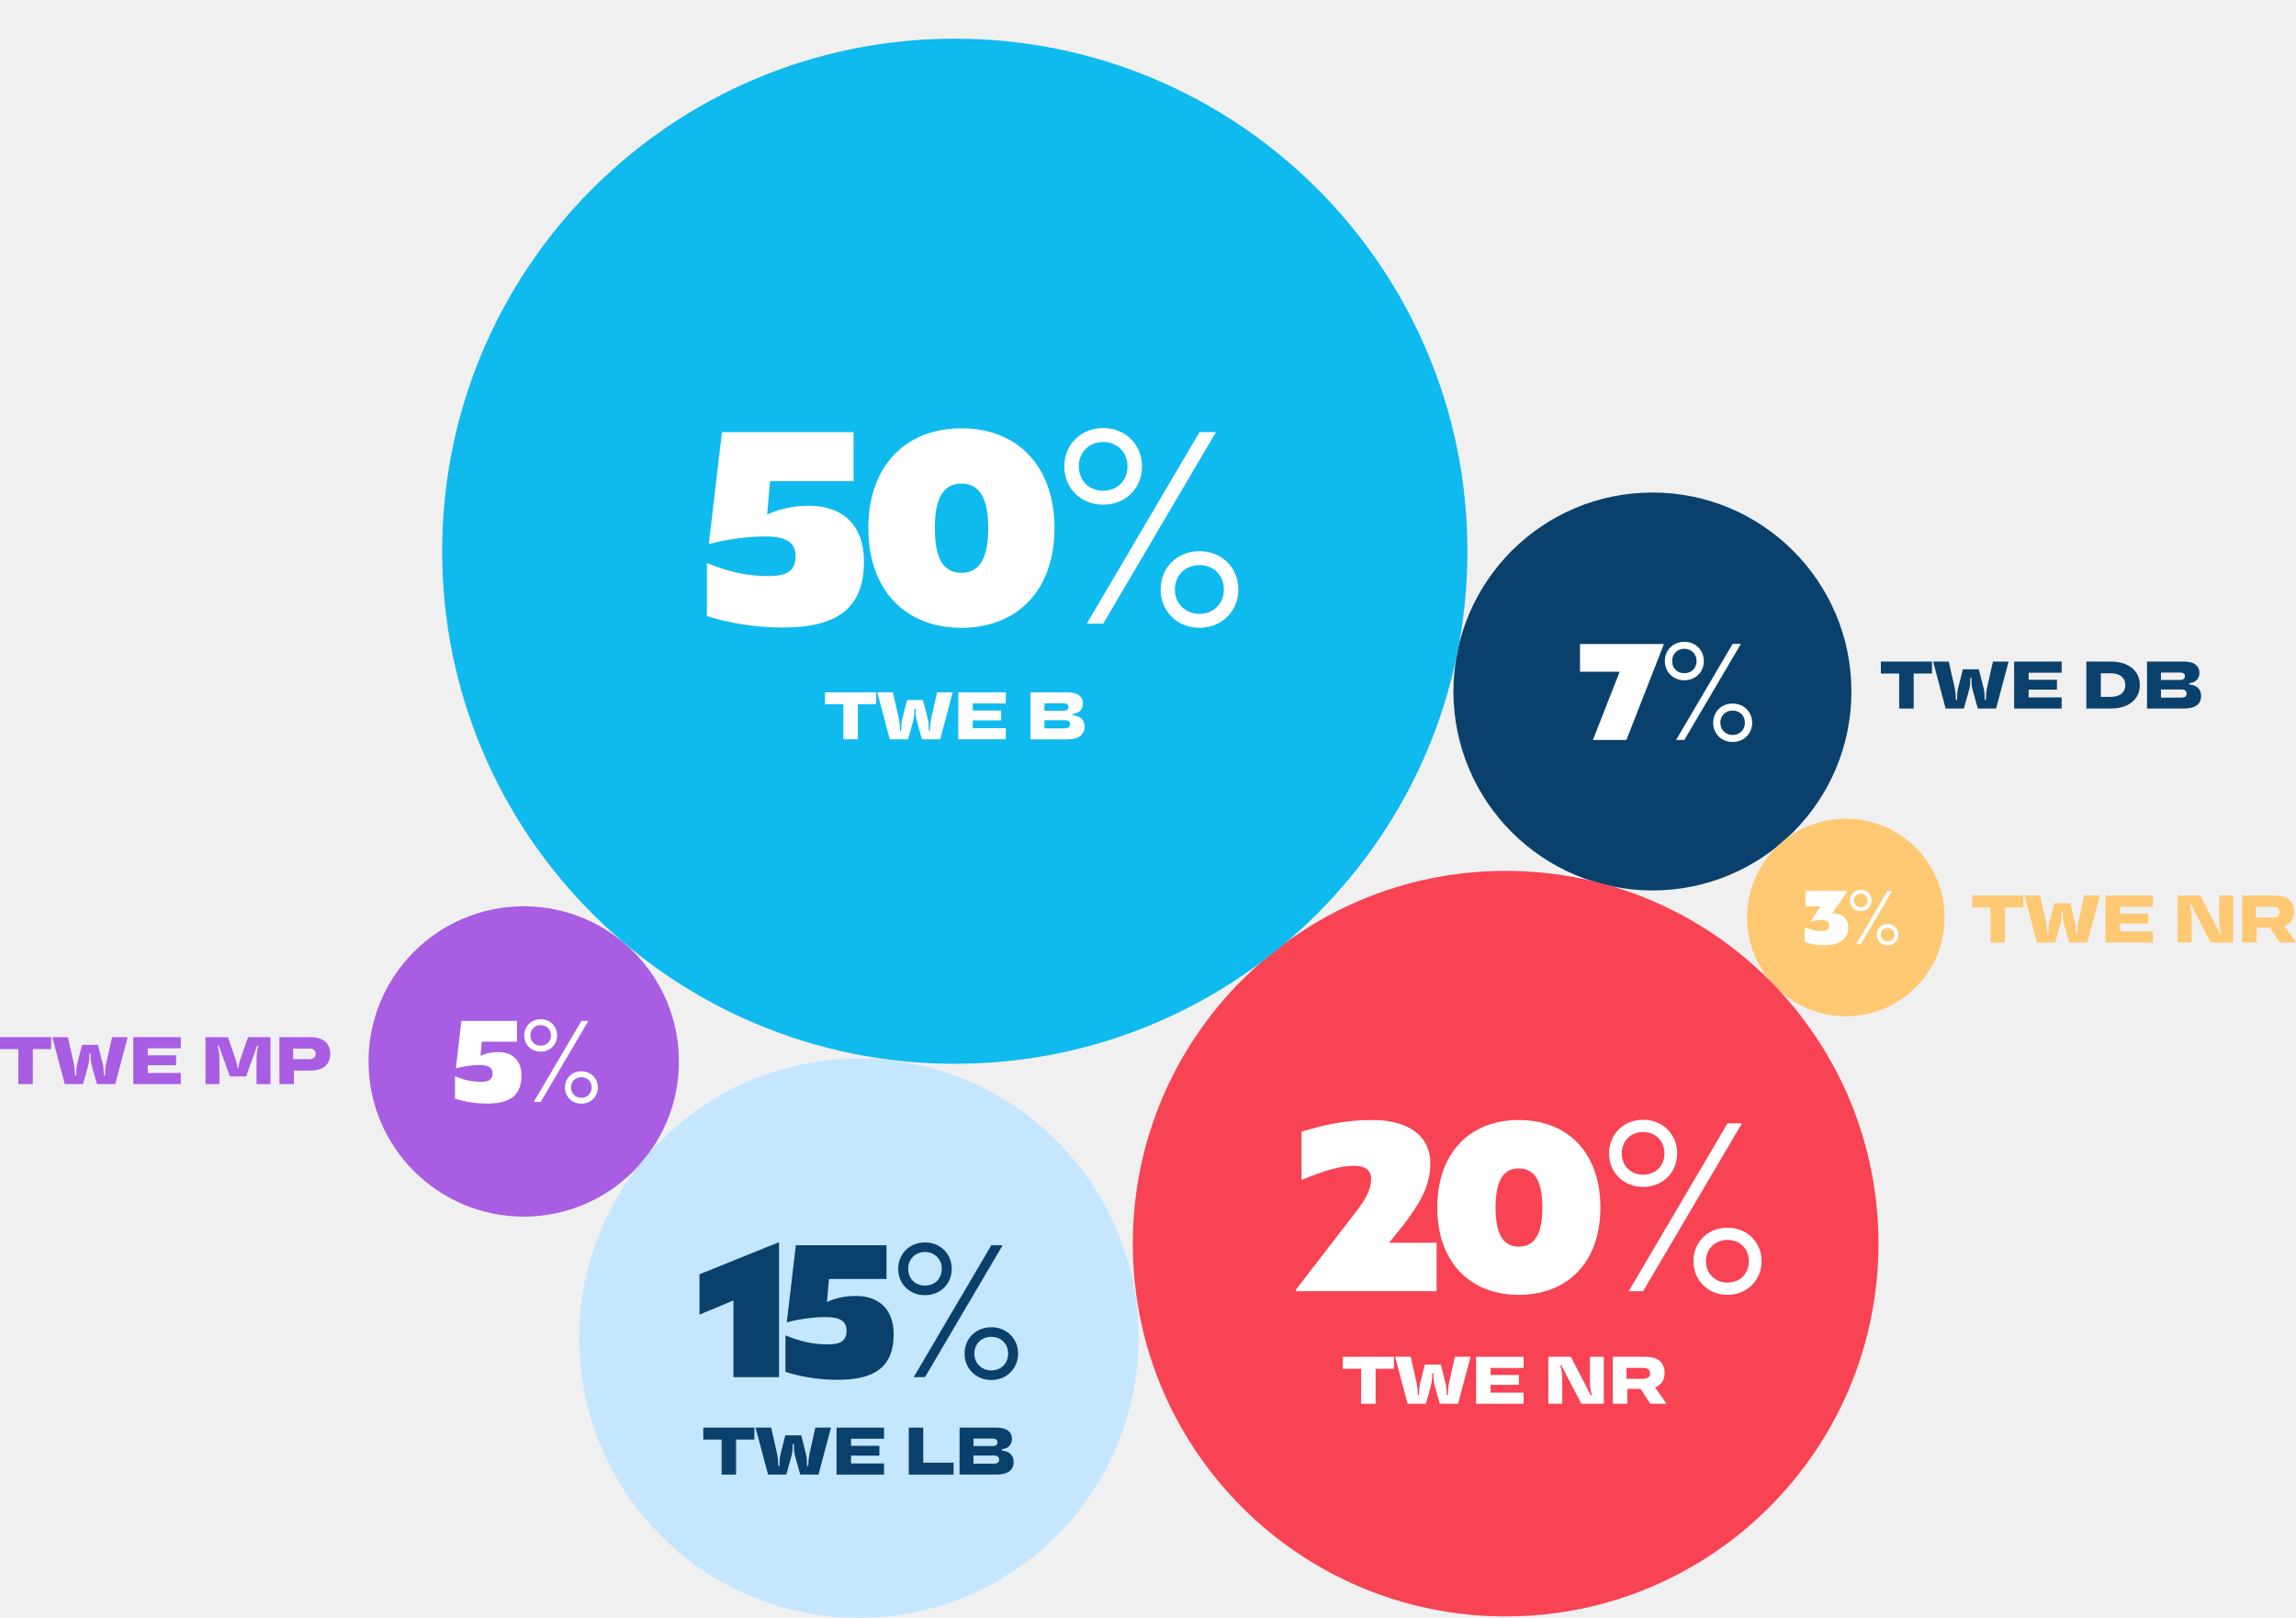
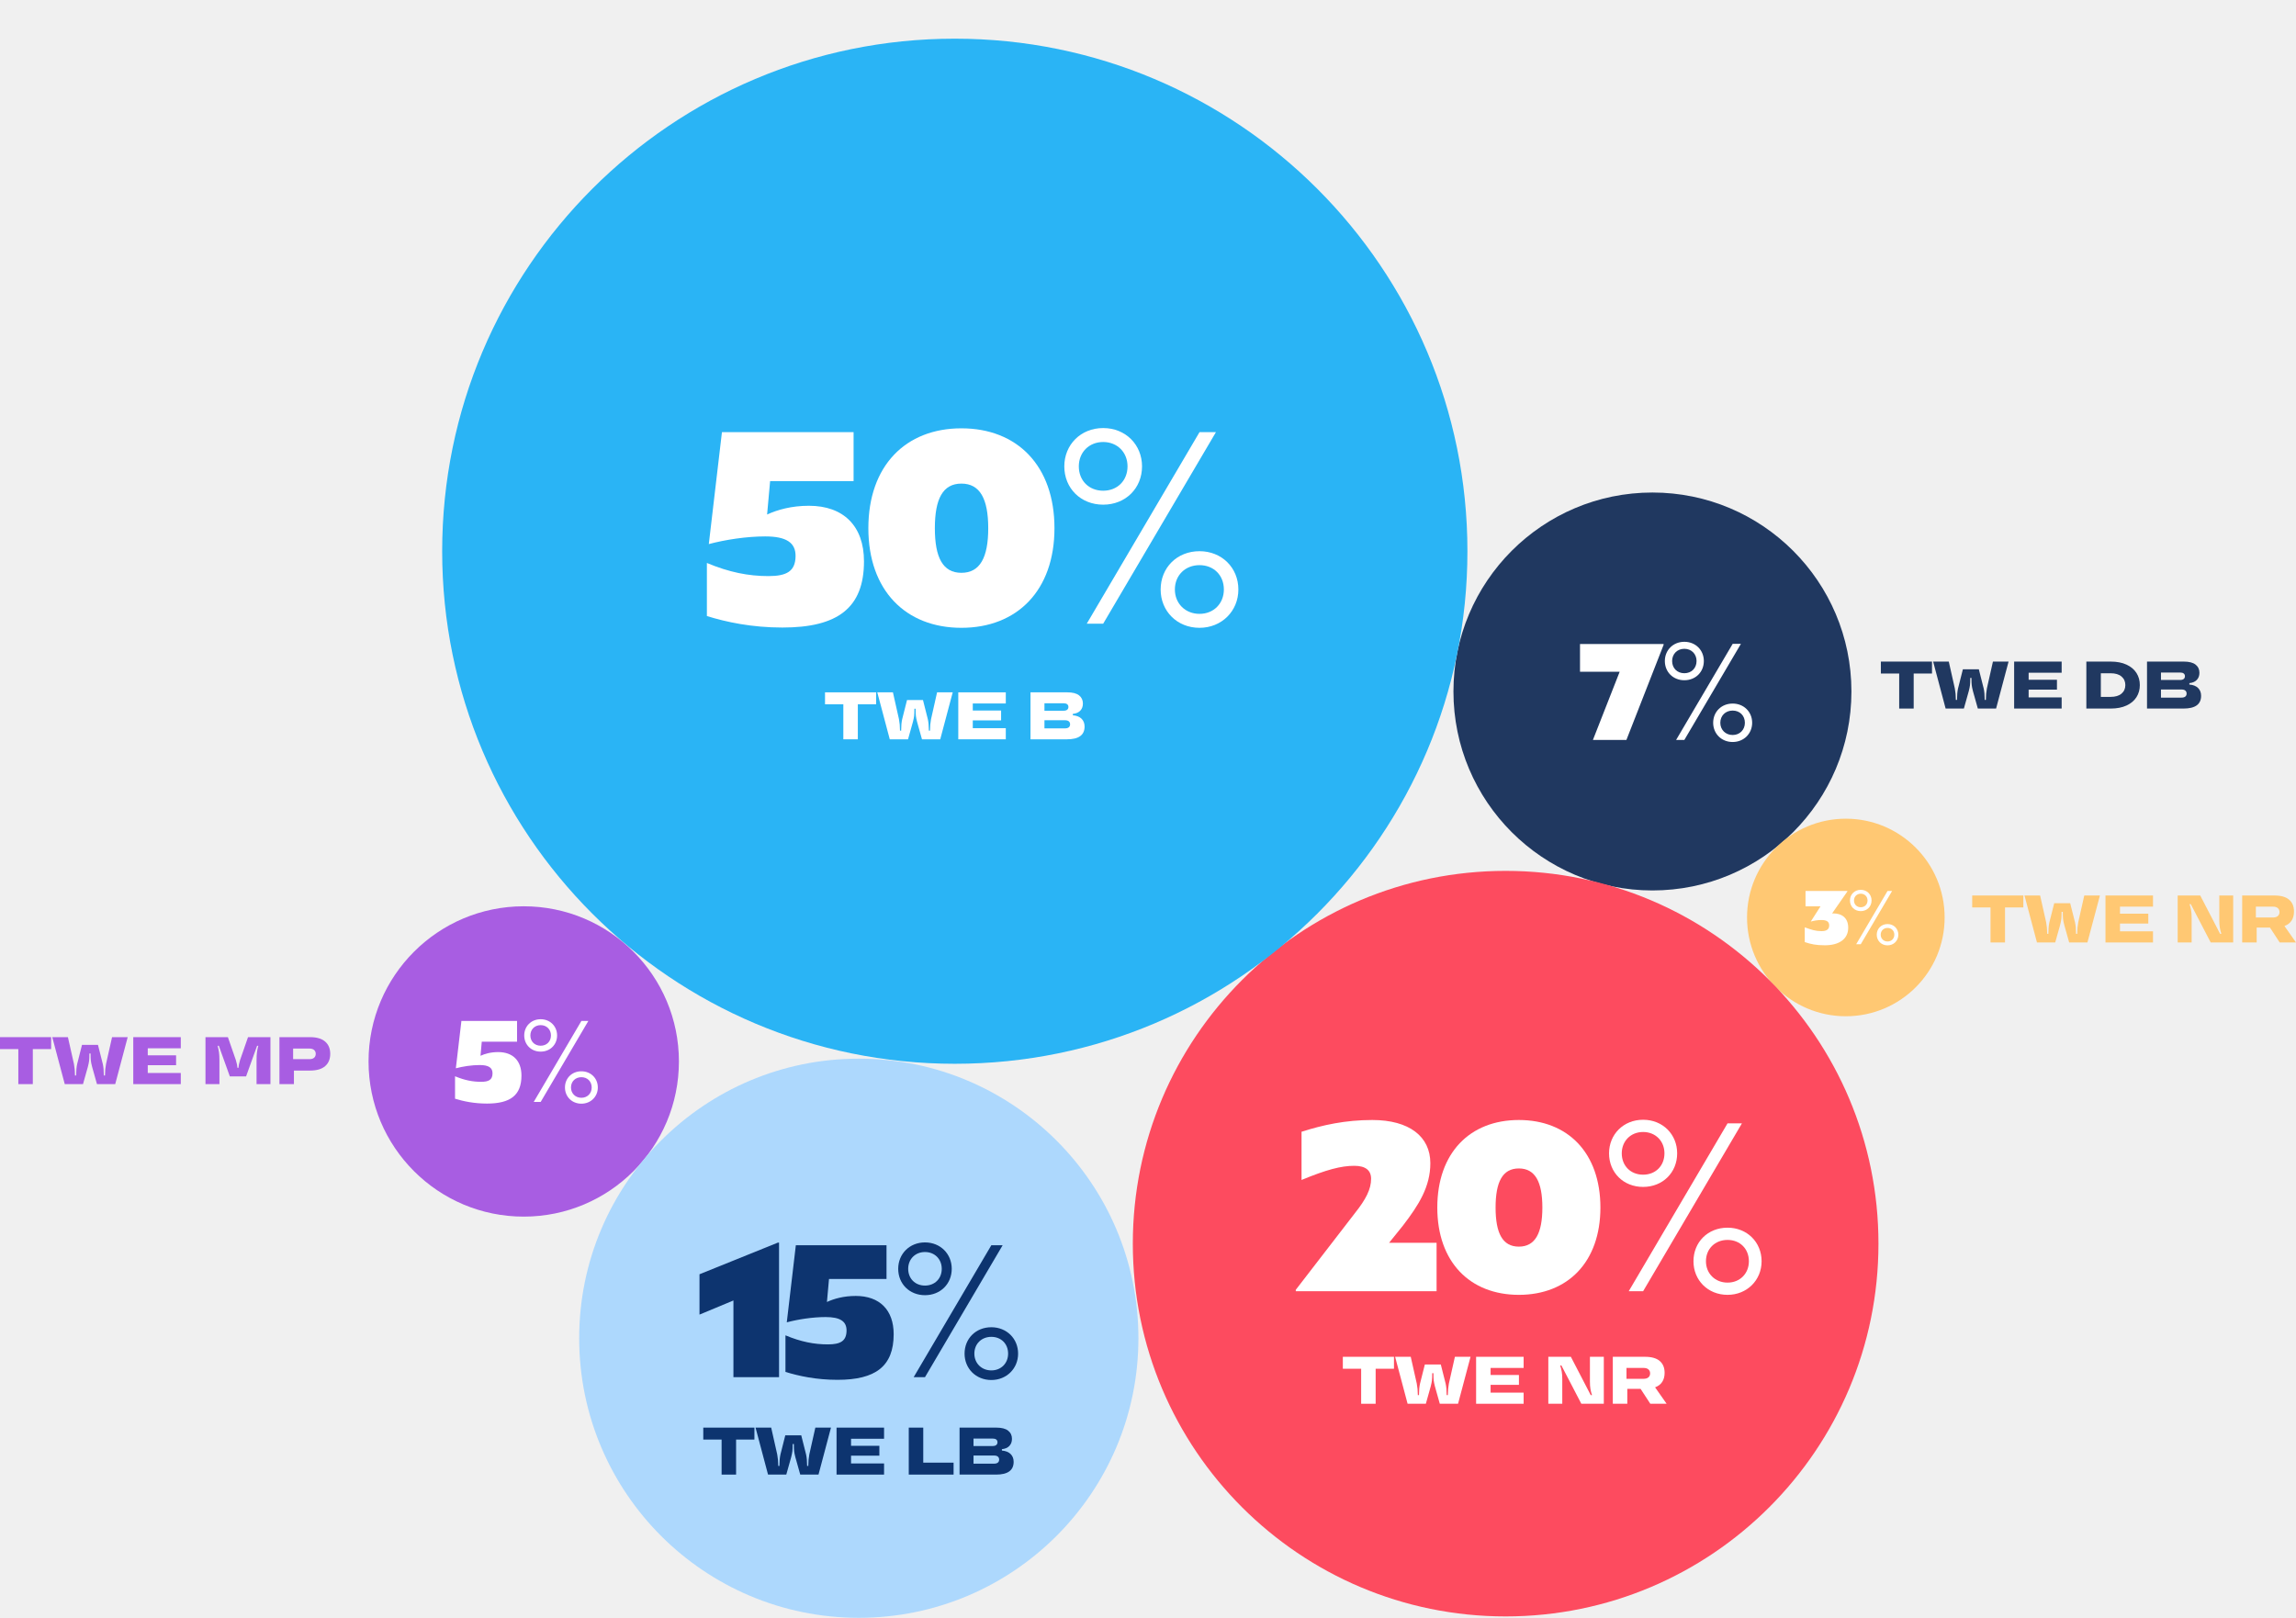
<svg xmlns="http://www.w3.org/2000/svg" version="1.1" id="Layer_1" x="0px" y="0px" viewBox="0 0 2463.397 1736" style="enable-background:new 0 0 2463.397 1736;" xml:space="preserve">
  <style type="text/css">
- 	.st0{fill:#0A416C;}
+ 	.st0{fill:#203860;}
	.st1{fill:#FFFFFF;}
	.st2{fill:#FFC873;}
	.st3{fill:#A85DE2;}
- 	.st4{fill:#F74354;}
- 	.st5{fill:#0FBAEE;}
- 	.st6{fill:#C5E6FF;}
+ 	.st4{fill:#FD4B5F;}
+ 	.st5{fill:#2AB4F5;}
+ 	.st6{fill:#ADD8FD;}
+ 	.st7{fill:#0D346F;}
</style>
  <g>
+     <path class="st0" d="M1772.912,528.5L1772.912,528.5c117.913,0,213.5,95.587,213.5,213.5l0,0c0,117.913-95.587,213.5-213.5,213.5   l0,0c-117.913,0-213.5-95.587-213.5-213.5l0,0C1559.412,624.087,1654.999,528.5,1772.912,528.5z" />
    <g>
-       <path class="st0" d="M1772.912,528.5L1772.912,528.5c117.913,0,213.5,95.587,213.5,213.5v0c0,117.913-95.587,213.5-213.5,213.5h0    c-117.913,0-213.5-95.587-213.5-213.5v0C1559.412,624.087,1654.999,528.5,1772.912,528.5z" />
      <g>
-         <g>
-           <path class="st1" d="M1737.772,720.793h-42.567V691.04h89.701v0.884l-39.917,102.074h-35.939L1737.772,720.793z" />
-           <path class="st1" d="M1786.229,709.305c0-11.637,8.838-20.621,20.916-20.621s20.916,8.984,20.916,20.621      c0,11.783-8.838,20.621-20.916,20.621S1786.229,721.088,1786.229,709.305z M1820.254,709.305      c0-7.512-5.449-13.109-13.109-13.109c-7.659,0-13.109,5.598-13.109,13.109c0,7.659,5.45,13.109,13.109,13.109      C1814.805,722.414,1820.254,716.964,1820.254,709.305z M1858.992,690.893h8.838l-60.686,103.105h-8.838L1858.992,690.893z       M1838.076,775.586c0-11.783,8.838-20.62,20.916-20.62c11.931,0,20.916,8.837,20.916,20.62c0,11.637-8.985,20.621-20.916,20.621      C1846.914,796.207,1838.076,787.223,1838.076,775.586z M1872.102,775.586c0-7.659-5.45-13.108-13.109-13.108      c-7.66,0-13.257,5.449-13.257,13.108c0,7.513,5.597,13.109,13.257,13.109C1866.651,788.695,1872.102,783.099,1872.102,775.586z" />
-         </g>
+         <path class="st1" d="M1737.772,720.793h-42.567V691.04h89.701v0.884l-39.917,102.074h-35.939L1737.772,720.793z" />
+         <path class="st1" d="M1786.229,709.305c0-11.637,8.838-20.621,20.916-20.621s20.916,8.984,20.916,20.621     c0,11.783-8.838,20.621-20.916,20.621S1786.229,721.088,1786.229,709.305z M1820.254,709.305c0-7.512-5.449-13.109-13.109-13.109     c-7.659,0-13.109,5.598-13.109,13.109c0,7.659,5.45,13.109,13.109,13.109C1814.805,722.414,1820.254,716.964,1820.254,709.305z      M1858.992,690.893h8.838l-60.686,103.105h-8.838L1858.992,690.893z M1838.076,775.586c0-11.783,8.838-20.62,20.916-20.62     c11.931,0,20.916,8.837,20.916,20.62c0,11.637-8.985,20.621-20.916,20.621C1846.914,796.207,1838.076,787.223,1838.076,775.586z      M1872.102,775.586c0-7.659-5.45-13.108-13.109-13.108c-7.66,0-13.257,5.449-13.257,13.108c0,7.513,5.597,13.109,13.257,13.109     C1866.651,788.695,1872.102,783.099,1872.102,775.586z" />
      </g>
    </g>
+   </g>
+   <g>
+     <path class="st2" d="M1980.412,878.5L1980.412,878.5c58.542,0,106,47.458,106,106l0,0c0,58.542-47.458,106-106,106l0,0   c-58.542,0-106-47.458-106-106l0,0C1874.412,925.958,1921.87,878.5,1980.412,878.5z" />
    <g>
-       <path class="st2" d="M1980.412,878.5L1980.412,878.5c58.542,0,106,47.458,106,106v0c0,58.542-47.458,106-106,106h0    c-58.542,0-106-47.458-106-106v0C1874.412,925.958,1921.87,878.5,1980.412,878.5z" />
      <g>
-         <g>
-           <path class="st1" d="M1936.344,1010.908v-15.837c7.185,2.612,11.429,4.082,17.96,4.082c5.225,0,8.245-1.715,8.245-6.123      c0-4.081-2.612-5.796-8.49-5.796c-3.918,0-7.592,0.653-11.266,1.633l10.449-16.327h-16.082v-16.49h44.899v0.49l-16.409,23.674      l1.225-0.081c9.47,0,16.082,4.979,16.082,15.347c0,12.572-10.285,18.857-24.979,18.857      C1948.426,1014.337,1943.201,1013.194,1936.344,1010.908z" />
-           <path class="st1" d="M1984.837,966.255c0-6.449,4.898-11.43,11.593-11.43c6.693,0,11.592,4.98,11.592,11.43      c0,6.53-4.898,11.429-11.592,11.429C1989.735,977.684,1984.837,972.785,1984.837,966.255z M2003.694,966.255      c0-4.164-3.021-7.266-7.265-7.266c-4.245,0-7.266,3.102-7.266,7.266c0,4.244,3.021,7.265,7.266,7.265      C2000.674,973.52,2003.694,970.499,2003.694,966.255z M2025.164,956.05h4.898l-33.633,57.145h-4.898L2025.164,956.05z       M2013.572,1002.99c0-6.531,4.898-11.429,11.592-11.429c6.613,0,11.593,4.897,11.593,11.429c0,6.449-4.979,11.429-11.593,11.429      C2018.471,1014.419,2013.572,1009.439,2013.572,1002.99z M2032.43,1002.99c0-4.245-3.021-7.266-7.266-7.266      c-4.244,0-7.347,3.021-7.347,7.266c0,4.163,3.103,7.266,7.347,7.266C2029.409,1010.256,2032.43,1007.153,2032.43,1002.99z" />
-         </g>
+         <path class="st1" d="M1936.344,1010.908v-15.837c7.185,2.612,11.429,4.082,17.96,4.082c5.225,0,8.245-1.715,8.245-6.123     c0-4.081-2.612-5.796-8.49-5.796c-3.918,0-7.592,0.653-11.266,1.633l10.449-16.327h-16.082v-16.49h44.899v0.49l-16.409,23.674     l1.225-0.081c9.47,0,16.082,4.979,16.082,15.347c0,12.572-10.285,18.857-24.979,18.857     C1948.426,1014.337,1943.201,1013.194,1936.344,1010.908z" />
+         <path class="st1" d="M1984.837,966.255c0-6.449,4.898-11.43,11.593-11.43c6.693,0,11.592,4.98,11.592,11.43     c0,6.53-4.898,11.429-11.592,11.429C1989.735,977.684,1984.837,972.785,1984.837,966.255z M2003.694,966.255     c0-4.164-3.021-7.266-7.265-7.266c-4.245,0-7.266,3.102-7.266,7.266c0,4.244,3.021,7.265,7.266,7.265     S2003.694,970.499,2003.694,966.255z M2025.164,956.05h4.898l-33.633,57.145h-4.898L2025.164,956.05z M2013.572,1002.99     c0-6.531,4.898-11.429,11.592-11.429c6.613,0,11.593,4.897,11.593,11.429c0,6.449-4.979,11.429-11.593,11.429     C2018.471,1014.419,2013.572,1009.439,2013.572,1002.99z M2032.43,1002.99c0-4.245-3.021-7.266-7.266-7.266     c-4.244,0-7.347,3.021-7.347,7.266c0,4.163,3.103,7.266,7.347,7.266C2029.409,1010.256,2032.43,1007.153,2032.43,1002.99z" />
      </g>
    </g>
+   </g>
+   <g>
+     <path class="st3" d="M561.912,972.5L561.912,972.5c91.956,0,166.5,74.545,166.5,166.5l0,0c0,91.955-74.544,166.5-166.5,166.5l0,0   c-91.955,0-166.5-74.545-166.5-166.5l0,0C395.412,1047.045,469.957,972.5,561.912,972.5z" />
    <g>
-       <path class="st3" d="M561.912,972.5L561.912,972.5c91.956,0,166.5,74.545,166.5,166.5v0c0,91.955-74.544,166.5-166.5,166.5h0    c-91.955,0-166.5-74.545-166.5-166.5v0C395.412,1047.045,469.957,972.5,561.912,972.5z" />
      <g>
-         <g>
-           <path class="st1" d="M488.217,1178.975v-24.085c10.056,4.222,18.87,5.959,27.933,5.959c8.318,0,12.166-2.234,12.291-8.938      c0.124-6.331-4.345-9.063-13.78-9.063c-8.442,0-18.125,1.49-25.574,3.477l5.959-50.775h59.714v22.222h-37.864l-1.366,15.146      c4.593-2.11,10.925-3.973,18.994-3.973c15.642,0,24.953,9.187,24.953,25.201c0,21.229-12.042,30.044-36.995,30.044      C508.577,1184.189,497.031,1181.706,488.217,1178.975z" />
-           <path class="st1" d="M562.456,1111.067c0-9.808,7.448-17.38,17.628-17.38s17.628,7.572,17.628,17.38      c0,9.932-7.448,17.381-17.628,17.381S562.456,1120.999,562.456,1111.067z M591.133,1111.067c0-6.331-4.593-11.049-11.049-11.049      s-11.049,4.718-11.049,11.049c0,6.456,4.593,11.049,11.049,11.049S591.133,1117.523,591.133,1111.067z M623.784,1095.549h7.449      l-51.148,86.901h-7.449L623.784,1095.549z M606.155,1166.932c0-9.932,7.448-17.38,17.628-17.38      c10.056,0,17.628,7.448,17.628,17.38c0,9.808-7.573,17.381-17.628,17.381C613.604,1184.313,606.155,1176.74,606.155,1166.932z       M634.833,1166.932c0-6.455-4.593-11.049-11.049-11.049s-11.173,4.594-11.173,11.049c0,6.332,4.718,11.049,11.173,11.049      S634.833,1173.264,634.833,1166.932z" />
-         </g>
+         <path class="st1" d="M488.217,1178.975v-24.085c10.056,4.222,18.87,5.959,27.933,5.959c8.318,0,12.166-2.234,12.291-8.938     c0.124-6.331-4.345-9.063-13.78-9.063c-8.442,0-18.125,1.49-25.574,3.477l5.959-50.775h59.714v22.222h-37.864l-1.366,15.146     c4.593-2.11,10.925-3.973,18.994-3.973c15.642,0,24.953,9.187,24.953,25.201c0,21.229-12.042,30.044-36.995,30.044     C508.577,1184.189,497.031,1181.706,488.217,1178.975z" />
+         <path class="st1" d="M562.456,1111.067c0-9.808,7.448-17.38,17.628-17.38s17.628,7.572,17.628,17.38     c0,9.932-7.448,17.381-17.628,17.381S562.456,1120.999,562.456,1111.067z M591.133,1111.067c0-6.331-4.593-11.049-11.049-11.049     s-11.049,4.718-11.049,11.049c0,6.456,4.593,11.049,11.049,11.049S591.133,1117.523,591.133,1111.067z M623.784,1095.549h7.449     l-51.148,86.901h-7.449L623.784,1095.549z M606.155,1166.932c0-9.932,7.448-17.38,17.628-17.38     c10.056,0,17.628,7.448,17.628,17.38c0,9.808-7.573,17.381-17.628,17.381C613.604,1184.313,606.155,1176.74,606.155,1166.932z      M634.833,1166.932c0-6.455-4.593-11.049-11.049-11.049s-11.173,4.594-11.173,11.049c0,6.332,4.718,11.049,11.173,11.049     S634.833,1173.264,634.833,1166.932z" />
      </g>
    </g>
-     <path class="st4" d="M1615.412,934.5L1615.412,934.5c220.914,0,400,179.086,400,400v0.001c0,220.914-179.086,400-400,400h-0.001   c-220.914,0-400-179.086-400-400v-0.001C1215.412,1113.586,1394.498,934.5,1615.412,934.5z" />
-     <g>
-       <path class="st1" d="M1390.252,1384.03l63.31-82.097c12.096-15.184,17.5-25.992,17.5-37.059c0-9.008-5.919-13.897-18.015-13.897    c-14.154,0-29.854,4.118-56.618,15.185v-51.729c22.647-7.206,46.839-12.61,75.92-12.61c39.632,0,62.279,17.757,62.279,46.323    c0,25.221-12.353,44.78-29.338,66.912l-14.927,18.53h50.956v51.985h-151.067V1384.03z" />
-       <path class="st1" d="M1542.091,1295.758c0-58.678,35-93.935,87.501-93.935c52.5,0,87.5,35.257,87.5,93.935    c0,58.419-35,93.677-87.5,93.677C1577.091,1389.435,1542.091,1354.177,1542.091,1295.758z M1654.813,1295.758    c0-27.537-7.721-41.949-25.221-41.949c-17.501,0-24.964,14.412-24.964,41.949c0,27.536,7.463,41.948,24.964,41.948    C1647.092,1337.706,1654.813,1323.294,1654.813,1295.758z" />
-       <path class="st1" d="M1726.356,1237.596c0-20.331,15.441-36.03,36.544-36.03c21.104,0,36.545,15.699,36.545,36.03    c0,20.588-15.441,36.029-36.545,36.029C1741.798,1273.625,1726.356,1258.184,1726.356,1237.596z M1785.806,1237.596    c0-13.126-9.522-22.905-22.905-22.905c-13.382,0-22.904,9.779-22.904,22.905c0,13.382,9.522,22.904,22.904,22.904    C1776.283,1260.5,1785.806,1250.978,1785.806,1237.596z M1853.49,1205.426h15.44l-106.03,180.148h-15.44L1853.49,1205.426z     M1816.945,1353.405c0-20.589,15.441-36.03,36.545-36.03c20.846,0,36.544,15.441,36.544,36.03    c0,20.331-15.698,36.029-36.544,36.029C1832.387,1389.435,1816.945,1373.736,1816.945,1353.405z M1876.395,1353.405    c0-13.383-9.522-22.905-22.904-22.905c-13.383,0-23.162,9.522-23.162,22.905c0,13.125,9.779,22.904,23.162,22.904    C1866.872,1376.31,1876.395,1366.53,1876.395,1353.405z" />
-     </g>
-     <g>
-       <path class="st2" d="M2151.208,1011.318h-15.552v-37.584H2116v-12.816h54.864v12.816h-19.656V1011.318z" />
-       <path class="st2" d="M2185.479,1011.318l-13.393-50.4h16.776l6.479,28.801c0.721,3.841,1.08,7.703,1.08,11.592v0.72h1.296v-0.72    c0-4.512,0.36-8.376,1.08-11.592l5.185-20.521h17.136l5.184,20.521c0.721,3.216,1.08,7.08,1.08,11.592v0.72h1.296v-0.72    c0-3.889,0.36-7.751,1.08-11.592l6.48-28.801h16.776l-13.393,50.4h-19.584l-5.256-18.72c-0.673-2.64-1.104-4.764-1.296-6.372    c-0.192-1.607-0.288-4.092-0.288-7.452v-0.288h-1.296v0.288c0,3.36-0.097,5.845-0.288,7.452c-0.192,1.608-0.624,3.732-1.296,6.372    l-5.256,18.72H2185.479z" />
-       <path class="st2" d="M2309.967,960.918v11.952h-35.424v7.561h30.384v10.584h-30.384v8.352h35.424v11.952h-50.977v-50.4H2309.967z" />
-       <path class="st2" d="M2336.461,1011.318v-50.4h24.192l21.313,41.112h1.367c-0.72-2.111-1.272-4.284-1.655-6.516    c-0.385-2.232-0.576-4.933-0.576-8.101v-26.496h14.903v50.4h-24.119l-21.385-41.112h-1.296c0.721,2.209,1.271,4.417,1.656,6.624    c0.384,2.209,0.576,4.873,0.576,7.992v26.496H2336.461z" />
-       <path class="st2" d="M2445.901,1011.318l-10.439-15.984h-14.256v15.984h-15.553v-50.4h34.488c7.104,0,12.396,1.501,15.876,4.5    c3.479,3.001,5.22,7.236,5.22,12.708c0,3.793-0.84,7.009-2.52,9.648c-1.681,2.641-4.248,4.608-7.704,5.904l12.384,17.64H2445.901z     M2420.342,972.87v11.664h18.216c2.352,0,4.128-0.527,5.328-1.584c1.199-1.055,1.8-2.472,1.8-4.248c0-1.775-0.601-3.191-1.8-4.248    c-1.2-1.055-2.977-1.584-5.328-1.584H2420.342z" />
-     </g>
+   </g>
+   <path class="st4" d="M1615.412,934.5L1615.412,934.5c220.914,0,400,179.086,400,400v0.001c0,220.914-179.086,400-400,400h-0.001  c-220.914,0-400-179.086-400-400v-0.001C1215.412,1113.586,1394.498,934.5,1615.412,934.5z" />
+   <g>
+     <path class="st1" d="M1390.252,1384.03l63.31-82.097c12.096-15.184,17.5-25.992,17.5-37.059c0-9.008-5.919-13.897-18.015-13.897   c-14.154,0-29.854,4.118-56.618,15.185v-51.729c22.647-7.206,46.839-12.61,75.92-12.61c39.632,0,62.279,17.757,62.279,46.323   c0,25.221-12.353,44.78-29.338,66.912l-14.927,18.53h50.956v51.985h-151.067L1390.252,1384.03L1390.252,1384.03z" />
+     <path class="st1" d="M1542.091,1295.758c0-58.678,35-93.935,87.501-93.935c52.5,0,87.5,35.257,87.5,93.935   c0,58.419-35,93.677-87.5,93.677C1577.091,1389.435,1542.091,1354.177,1542.091,1295.758z M1654.813,1295.758   c0-27.537-7.721-41.949-25.221-41.949c-17.501,0-24.964,14.412-24.964,41.949c0,27.536,7.463,41.948,24.964,41.948   C1647.092,1337.706,1654.813,1323.294,1654.813,1295.758z" />
+     <path class="st1" d="M1726.356,1237.596c0-20.331,15.441-36.03,36.544-36.03c21.104,0,36.545,15.699,36.545,36.03   c0,20.588-15.441,36.029-36.545,36.029C1741.798,1273.625,1726.356,1258.184,1726.356,1237.596z M1785.806,1237.596   c0-13.126-9.522-22.905-22.905-22.905c-13.382,0-22.904,9.779-22.904,22.905c0,13.382,9.522,22.904,22.904,22.904   C1776.283,1260.5,1785.806,1250.978,1785.806,1237.596z M1853.49,1205.426h15.44l-106.03,180.148h-15.44L1853.49,1205.426z    M1816.945,1353.405c0-20.589,15.441-36.03,36.545-36.03c20.846,0,36.544,15.441,36.544,36.03   c0,20.331-15.698,36.029-36.544,36.029C1832.387,1389.435,1816.945,1373.736,1816.945,1353.405z M1876.395,1353.405   c0-13.383-9.522-22.905-22.904-22.905c-13.383,0-23.162,9.522-23.162,22.905c0,13.125,9.779,22.904,23.162,22.904   C1866.872,1376.31,1876.395,1366.53,1876.395,1353.405z" />
+   </g>
+   <g>
+     <path class="st2" d="M2151.208,1011.318h-15.552v-37.584H2116v-12.816h54.864v12.816h-19.656V1011.318z" />
+     <path class="st2" d="M2185.479,1011.318l-13.393-50.4h16.776l6.479,28.801c0.721,3.841,1.08,7.703,1.08,11.592v0.72h1.296v-0.72   c0-4.512,0.36-8.376,1.08-11.592l5.185-20.521h17.136l5.184,20.521c0.721,3.216,1.08,7.08,1.08,11.592v0.72h1.296v-0.72   c0-3.889,0.36-7.751,1.08-11.592l6.48-28.801h16.776l-13.393,50.4h-19.584l-5.256-18.72c-0.673-2.64-1.104-4.764-1.296-6.372   c-0.192-1.607-0.288-4.092-0.288-7.452v-0.288h-1.296v0.288c0,3.36-0.097,5.845-0.288,7.452c-0.192,1.608-0.624,3.732-1.296,6.372   l-5.256,18.72H2185.479z" />
+     <path class="st2" d="M2309.967,960.918v11.952h-35.424v7.561h30.384v10.584h-30.384v8.352h35.424v11.952h-50.977v-50.4   L2309.967,960.918L2309.967,960.918z" />
+     <path class="st2" d="M2336.461,1011.318v-50.4h24.192l21.313,41.112h1.367c-0.72-2.111-1.272-4.284-1.655-6.516   c-0.385-2.232-0.576-4.933-0.576-8.101v-26.496h14.903v50.4h-24.119l-21.385-41.112h-1.296c0.721,2.209,1.271,4.417,1.656,6.624   c0.384,2.209,0.576,4.873,0.576,7.992v26.496L2336.461,1011.318L2336.461,1011.318z" />
+     <path class="st2" d="M2445.901,1011.318l-10.439-15.984h-14.256v15.984h-15.553v-50.4h34.488c7.104,0,12.396,1.501,15.876,4.5   c3.479,3.001,5.22,7.236,5.22,12.708c0,3.793-0.84,7.009-2.52,9.648c-1.681,2.641-4.248,4.608-7.704,5.904l12.384,17.64H2445.901z    M2420.342,972.87v11.664h18.216c2.352,0,4.128-0.527,5.328-1.584c1.199-1.055,1.8-2.472,1.8-4.248c0-1.775-0.601-3.191-1.8-4.248   c-1.2-1.055-2.977-1.584-5.328-1.584L2420.342,972.87L2420.342,972.87z" />
+   </g>
+   <g>
    <g>
      <path class="st0" d="M2053.208,760.318h-15.552v-37.584H2018v-12.816h54.864v12.816h-19.656V760.318z" />
      <path class="st0" d="M2087.479,760.318l-13.393-50.4h16.776l6.479,28.801c0.721,3.841,1.08,7.703,1.08,11.592v0.72h1.296v-0.72    c0-4.512,0.36-8.376,1.08-11.592l5.185-20.521h17.136l5.184,20.521c0.721,3.216,1.08,7.08,1.08,11.592v0.72h1.296v-0.72    c0-3.889,0.36-7.751,1.08-11.592l6.48-28.801h16.776l-13.393,50.4h-19.584l-5.256-18.72c-0.673-2.64-1.104-4.764-1.296-6.372    c-0.192-1.607-0.288-4.092-0.288-7.452v-0.288h-1.296v0.288c0,3.36-0.097,5.845-0.288,7.452c-0.192,1.608-0.624,3.732-1.296,6.372    l-5.256,18.72H2087.479z" />
-       <path class="st0" d="M2211.967,709.918v11.952h-35.424v7.561h30.384v10.584h-30.384v8.352h35.424v11.952h-50.977v-50.4H2211.967z" />
-       <path class="st0" d="M2238.461,760.318v-50.4h26.064c6.671,0,12.359,1.093,17.063,3.276c4.704,2.185,8.256,5.173,10.656,8.964    c2.399,3.793,3.601,8.112,3.601,12.96c0,4.849-1.201,9.169-3.601,12.96c-2.4,3.793-5.952,6.78-10.656,8.964    c-4.704,2.186-10.393,3.276-17.063,3.276H2238.461z M2264.525,747.79c5.04,0,8.928-1.163,11.664-3.491s4.104-5.388,4.104-9.181    c0-3.791-1.367-6.851-4.104-9.18c-2.736-2.328-6.624-3.492-11.664-3.492h-10.512v25.344H2264.525z" />
-       <path class="st0" d="M2348.981,734.542c4.079,0.337,7.2,1.573,9.359,3.708c2.16,2.137,3.24,4.933,3.24,8.389    c0,9.12-6.288,13.68-18.864,13.68h-39.168v-50.4h39.528c5.616,0,9.804,1.08,12.564,3.24c2.759,2.16,4.14,5.089,4.14,8.784    c0,3.121-0.936,5.664-2.808,7.632c-1.872,1.969-4.536,3.121-7.992,3.456V734.542z M2318.525,721.654v7.992h20.592    c1.68,0,2.952-0.36,3.816-1.08c0.863-0.72,1.296-1.703,1.296-2.952c0-1.247-0.433-2.22-1.296-2.916    c-0.864-0.695-2.137-1.044-3.816-1.044H2318.525z M2340.558,748.582c1.823,0,3.191-0.383,4.104-1.151    c0.911-0.768,1.368-1.824,1.368-3.168c0-1.392-0.457-2.472-1.368-3.24c-0.912-0.768-2.28-1.152-4.104-1.152h-22.032v8.712    H2340.558z" />
+       <path class="st0" d="M2211.967,709.918v11.952h-35.424v7.561h30.384v10.584h-30.384v8.352h35.424v11.952h-50.977v-50.4    L2211.967,709.918L2211.967,709.918z" />
+       <path class="st0" d="M2238.461,760.318v-50.4h26.064c6.671,0,12.359,1.093,17.063,3.276c4.704,2.185,8.256,5.173,10.656,8.964    c2.399,3.793,3.601,8.112,3.601,12.96c0,4.849-1.201,9.169-3.601,12.96c-2.4,3.793-5.952,6.78-10.656,8.964    c-4.704,2.186-10.393,3.276-17.063,3.276H2238.461z M2264.525,747.79c5.04,0,8.928-1.163,11.664-3.491s4.104-5.388,4.104-9.181    c0-3.791-1.367-6.851-4.104-9.18c-2.736-2.328-6.624-3.492-11.664-3.492h-10.512v25.344L2264.525,747.79L2264.525,747.79z" />
+       <path class="st0" d="M2348.981,734.542c4.079,0.337,7.2,1.573,9.359,3.708c2.16,2.137,3.24,4.933,3.24,8.389    c0,9.12-6.288,13.68-18.864,13.68h-39.168v-50.4h39.528c5.616,0,9.804,1.08,12.564,3.24c2.759,2.16,4.14,5.089,4.14,8.784    c0,3.121-0.936,5.664-2.808,7.632c-1.872,1.969-4.536,3.121-7.992,3.456v1.511L2348.981,734.542L2348.981,734.542z     M2318.525,721.654v7.992h20.592c1.68,0,2.952-0.36,3.816-1.08c0.863-0.72,1.296-1.703,1.296-2.952    c0-1.247-0.433-2.22-1.296-2.916c-0.864-0.695-2.137-1.044-3.816-1.044L2318.525,721.654L2318.525,721.654z M2340.558,748.582    c1.823,0,3.191-0.383,4.104-1.151c0.911-0.768,1.368-1.824,1.368-3.168c0-1.392-0.457-2.472-1.368-3.24    c-0.912-0.768-2.28-1.152-4.104-1.152h-22.032v8.712L2340.558,748.582L2340.558,748.582z" />
    </g>
+   </g>
+   <g>
+     <path class="st3" d="M35.208,1163.318H19.656v-37.584H0v-12.816h54.864v12.816H35.208V1163.318z" />
+     <path class="st3" d="M69.479,1163.318l-13.393-50.4h16.776l6.479,28.801c0.721,3.841,1.08,7.703,1.08,11.592v0.72h1.296v-0.72   c0-4.512,0.36-8.376,1.08-11.592l5.185-20.521h17.136l5.184,20.521c0.721,3.216,1.08,7.08,1.08,11.592v0.72h1.296v-0.72   c0-3.889,0.36-7.751,1.08-11.592l6.48-28.801h16.776l-13.393,50.4h-19.584l-5.256-18.72c-0.673-2.64-1.104-4.764-1.296-6.372   c-0.192-1.607-0.288-4.092-0.288-7.452v-0.288h-1.296v0.288c0,3.36-0.097,5.845-0.288,7.452c-0.192,1.608-0.624,3.732-1.296,6.372   l-5.256,18.72H69.479z" />
+     <path class="st3" d="M193.967,1112.918v11.952h-35.424v7.561h30.384v10.584h-30.384v8.352h35.424v11.952H142.99v-50.4h50.977   L193.967,1112.918L193.967,1112.918z" />
+     <path class="st3" d="M220.461,1163.318v-50.4h24.049l8.567,24.696c1.056,3.601,1.584,6.073,1.584,7.416v0.72h1.296v-0.72   c0-1.343,0.528-3.815,1.584-7.416l8.568-24.696h24.048v50.4h-14.904v-25.272c0-3.646,0.155-6.647,0.469-9   c0.312-2.351,0.779-4.631,1.403-6.84h-1.296l-11.808,32.832h-17.424l-11.809-32.832h-1.296c0.672,2.305,1.163,4.621,1.477,6.948   c0.312,2.329,0.468,5.292,0.468,8.892v25.272H220.461z" />
+     <path class="st3" d="M332.638,1112.918c7.152,0,12.552,1.584,16.2,4.752c3.647,3.168,5.473,7.561,5.473,13.177   c0,5.615-1.825,10.008-5.473,13.176c-3.648,3.168-9.048,4.752-16.2,4.752h-17.279v14.544h-15.553v-50.4L332.638,1112.918   L332.638,1112.918z M331.918,1136.534c2.256,0,3.96-0.515,5.112-1.548c1.151-1.031,1.728-2.412,1.728-4.14   c0-1.729-0.576-3.107-1.728-4.141c-1.152-1.031-2.856-1.548-5.112-1.548h-17.424v11.376L331.918,1136.534L331.918,1136.534z" />
+   </g>
+   <g>
+     <path class="st1" d="M1475.949,1506.318h-15.553v-37.584h-19.656v-12.816h54.864v12.816h-19.655V1506.318z" />
+     <path class="st1" d="M1510.219,1506.318l-13.391-50.4h16.775l6.48,28.801c0.719,3.841,1.08,7.703,1.08,11.592v0.72h1.295v-0.72   c0-4.512,0.36-8.376,1.08-11.592l5.185-20.521h17.136l5.184,20.521c0.721,3.216,1.08,7.08,1.08,11.592v0.72h1.297v-0.72   c0-3.889,0.359-7.751,1.08-11.592l6.479-28.801h16.776l-13.393,50.4h-19.584l-5.256-18.72c-0.673-2.64-1.105-4.764-1.296-6.372   c-0.192-1.607-0.288-4.092-0.288-7.452v-0.288h-1.296v0.288c0,3.36-0.097,5.845-0.288,7.452c-0.192,1.608-0.625,3.732-1.296,6.372   l-5.257,18.72H1510.219z" />
+     <path class="st1" d="M1634.706,1455.918v11.952h-35.424v7.561h30.385v10.584h-30.385v8.352h35.424v11.952h-50.976v-50.4h50.976   V1455.918z" />
+     <path class="st1" d="M1661.202,1506.318v-50.4h24.192l21.313,41.112h1.367c-0.72-2.111-1.272-4.284-1.655-6.516   c-0.385-2.232-0.576-4.933-0.576-8.101v-26.496h14.903v50.4h-24.119l-21.385-41.112h-1.296c0.721,2.209,1.271,4.417,1.656,6.624   c0.384,2.209,0.576,4.873,0.576,7.992v26.496L1661.202,1506.318L1661.202,1506.318z" />
+     <path class="st1" d="M1770.642,1506.318l-10.439-15.984h-14.256v15.984h-15.553v-50.4h34.488c7.104,0,12.396,1.501,15.876,4.5   c3.479,3.001,5.22,7.236,5.22,12.708c0,3.793-0.84,7.009-2.52,9.648c-1.681,2.641-4.248,4.608-7.704,5.904l12.384,17.64H1770.642z    M1745.082,1467.87v11.664h18.216c2.352,0,4.128-0.527,5.328-1.584c1.199-1.055,1.8-2.472,1.8-4.248c0-1.775-0.601-3.191-1.8-4.248   c-1.2-1.055-2.977-1.584-5.328-1.584L1745.082,1467.87L1745.082,1467.87z" />
+   </g>
+   <g>
+     <path class="st5" d="M1024.411,41.5L1024.411,41.5c303.757,0,550,246.243,550,549.999v0.001   c0,303.756-246.243,549.999-549.999,549.999h-0.001c-303.756,0-549.999-246.243-549.999-549.999v-0.001   C474.412,287.743,720.655,41.5,1024.411,41.5z" />
    <g>
-       <path class="st3" d="M35.208,1163.318H19.656v-37.584H0v-12.816h54.864v12.816H35.208V1163.318z" />
-       <path class="st3" d="M69.479,1163.318l-13.393-50.4h16.776l6.479,28.801c0.721,3.841,1.08,7.703,1.08,11.592v0.72h1.296v-0.72    c0-4.512,0.36-8.376,1.08-11.592l5.185-20.521h17.136l5.184,20.521c0.721,3.216,1.08,7.08,1.08,11.592v0.72h1.296v-0.72    c0-3.889,0.36-7.751,1.08-11.592l6.48-28.801h16.776l-13.393,50.4h-19.584l-5.256-18.72c-0.673-2.64-1.104-4.764-1.296-6.372    c-0.192-1.607-0.288-4.092-0.288-7.452v-0.288h-1.296v0.288c0,3.36-0.097,5.845-0.288,7.452c-0.192,1.608-0.624,3.732-1.296,6.372    l-5.256,18.72H69.479z" />
-       <path class="st3" d="M193.967,1112.918v11.952h-35.424v7.561h30.384v10.584h-30.384v8.352h35.424v11.952H142.99v-50.4H193.967z" />
-       <path class="st3" d="M220.461,1163.318v-50.4h24.049l8.567,24.696c1.056,3.601,1.584,6.073,1.584,7.416v0.72h1.296v-0.72    c0-1.343,0.528-3.815,1.584-7.416l8.568-24.696h24.048v50.4h-14.904v-25.272c0-3.646,0.155-6.647,0.469-9    c0.312-2.351,0.779-4.631,1.403-6.84h-1.296l-11.808,32.832h-17.424l-11.809-32.832h-1.296c0.672,2.305,1.163,4.621,1.477,6.948    c0.312,2.329,0.468,5.292,0.468,8.892v25.272H220.461z" />
-       <path class="st3" d="M332.638,1112.918c7.152,0,12.552,1.584,16.2,4.752c3.647,3.168,5.473,7.561,5.473,13.177    c0,5.615-1.825,10.008-5.473,13.176c-3.648,3.168-9.048,4.752-16.2,4.752h-17.279v14.544h-15.553v-50.4H332.638z     M331.918,1136.534c2.256,0,3.96-0.515,5.112-1.548c1.151-1.031,1.728-2.412,1.728-4.14c0-1.729-0.576-3.107-1.728-4.141    c-1.152-1.031-2.856-1.548-5.112-1.548h-17.424v11.376H331.918z" />
-     </g>
-     <g>
-       <path class="st1" d="M1475.949,1506.318h-15.553v-37.584h-19.656v-12.816h54.864v12.816h-19.655V1506.318z" />
-       <path class="st1" d="M1510.219,1506.318l-13.391-50.4h16.775l6.48,28.801c0.719,3.841,1.08,7.703,1.08,11.592v0.72h1.295v-0.72    c0-4.512,0.36-8.376,1.08-11.592l5.185-20.521h17.136l5.184,20.521c0.721,3.216,1.08,7.08,1.08,11.592v0.72h1.297v-0.72    c0-3.889,0.359-7.751,1.08-11.592l6.479-28.801h16.776l-13.393,50.4h-19.584l-5.256-18.72c-0.673-2.64-1.105-4.764-1.296-6.372    c-0.192-1.607-0.288-4.092-0.288-7.452v-0.288h-1.296v0.288c0,3.36-0.097,5.845-0.288,7.452c-0.192,1.608-0.625,3.732-1.296,6.372    l-5.257,18.72H1510.219z" />
-       <path class="st1" d="M1634.706,1455.918v11.952h-35.424v7.561h30.385v10.584h-30.385v8.352h35.424v11.952h-50.976v-50.4H1634.706z    " />
-       <path class="st1" d="M1661.202,1506.318v-50.4h24.192l21.313,41.112h1.367c-0.72-2.111-1.272-4.284-1.655-6.516    c-0.385-2.232-0.576-4.933-0.576-8.101v-26.496h14.903v50.4h-24.119l-21.385-41.112h-1.296c0.721,2.209,1.271,4.417,1.656,6.624    c0.384,2.209,0.576,4.873,0.576,7.992v26.496H1661.202z" />
-       <path class="st1" d="M1770.642,1506.318l-10.439-15.984h-14.256v15.984h-15.553v-50.4h34.488c7.104,0,12.396,1.501,15.876,4.5    c3.479,3.001,5.22,7.236,5.22,12.708c0,3.793-0.84,7.009-2.52,9.648c-1.681,2.641-4.248,4.608-7.704,5.904l12.384,17.64H1770.642z     M1745.082,1467.87v11.664h18.216c2.352,0,4.128-0.527,5.328-1.584c1.199-1.055,1.8-2.472,1.8-4.248    c0-1.775-0.601-3.191-1.8-4.248c-1.2-1.055-2.977-1.584-5.328-1.584H1745.082z" />
-     </g>
-     <g>
-       <path class="st5" d="M1024.411,41.5h0.001c303.756,0,549.999,246.243,549.999,549.999v0.001    c0,303.756-246.243,549.999-549.999,549.999h-0.001c-303.756,0-549.999-246.243-549.999-549.999v-0.001    C474.412,287.743,720.655,41.5,1024.411,41.5z" />
      <g>
-         <g>
-           <path class="st1" d="M758.427,661.053v-56.967c23.785,9.984,44.633,14.095,66.069,14.095c19.674,0,28.777-5.285,29.07-21.142      c0.294-14.976-10.277-21.436-32.594-21.436c-19.968,0-42.872,3.523-60.49,8.222l14.095-120.099h141.241v52.562h-89.561      l-3.23,35.824c10.865-4.992,25.84-9.396,44.927-9.396c36.999,0,59.021,21.729,59.021,59.608      c0,50.213-28.483,71.062-87.505,71.062C806.584,673.386,779.275,667.513,758.427,661.053z" />
-           <path class="st1" d="M931.666,566.794c0-66.95,39.935-107.179,99.837-107.179c59.903,0,99.838,40.229,99.838,107.179      c0,66.656-39.935,106.885-99.838,106.885C971.601,673.679,931.666,633.45,931.666,566.794z M1060.28,566.794      c0-31.419-8.809-47.863-28.777-47.863c-19.967,0-28.483,16.444-28.483,47.863c0,31.42,8.516,47.863,28.483,47.863      C1051.471,614.657,1060.28,598.214,1060.28,566.794z" />
-           <path class="st1" d="M1141.904,500.432c0-23.198,17.619-41.11,41.697-41.11s41.697,17.912,41.697,41.11      c0,23.491-17.619,41.109-41.697,41.109S1141.904,523.923,1141.904,500.432z M1209.735,500.432      c0-14.976-10.864-26.135-26.134-26.135s-26.134,11.159-26.134,26.135c0,15.269,10.864,26.134,26.134,26.134      S1209.735,515.7,1209.735,500.432z M1286.963,463.727h17.618l-120.979,205.548h-17.618L1286.963,463.727z M1245.266,632.569      c0-23.491,17.619-41.109,41.697-41.109c23.785,0,41.697,17.618,41.697,41.109c0,23.197-17.912,41.109-41.697,41.109      C1262.885,673.679,1245.266,655.767,1245.266,632.569z M1313.097,632.569c0-15.27-10.864-26.134-26.134-26.134      s-26.428,10.864-26.428,26.134c0,14.976,11.158,26.134,26.428,26.134S1313.097,647.545,1313.097,632.569z" />
-         </g>
-       </g>
-     </g>
-     <g>
-       <path class="st1" d="M920.374,793.318h-15.553v-37.584h-19.655v-12.816h54.863v12.816h-19.655V793.318z" />
-       <path class="st1" d="M954.644,793.318l-13.392-50.4h16.775l6.48,28.801c0.72,3.841,1.08,7.703,1.08,11.592v0.72h1.296v-0.72    c0-4.512,0.359-8.376,1.08-11.592l5.184-20.521h17.136l5.185,20.521c0.721,3.216,1.08,7.08,1.08,11.592v0.72h1.295v-0.72    c0-3.889,0.361-7.751,1.08-11.592l6.48-28.801h16.777l-13.393,50.4h-19.585l-5.256-18.72c-0.673-2.64-1.104-4.764-1.296-6.372    c-0.192-1.607-0.288-4.092-0.288-7.452v-0.288h-1.296v0.288c0,3.36-0.097,5.845-0.288,7.452c-0.192,1.608-0.624,3.732-1.296,6.372    l-5.256,18.72H954.644z" />
-       <path class="st1" d="M1079.131,742.918v11.952h-35.424v7.561h30.384v10.584h-30.384v8.352h35.424v11.952h-50.977v-50.4H1079.131z" />
-       <path class="st1" d="M1151.059,767.542c4.079,0.337,7.2,1.573,9.359,3.708c2.16,2.137,3.24,4.933,3.24,8.389    c0,9.12-6.288,13.68-18.864,13.68h-39.168v-50.4h39.528c5.616,0,9.804,1.08,12.564,3.24c2.759,2.16,4.14,5.089,4.14,8.784    c0,3.121-0.936,5.664-2.808,7.632c-1.872,1.969-4.536,3.121-7.992,3.456V767.542z M1120.603,754.654v7.992h20.592    c1.68,0,2.952-0.36,3.816-1.08c0.863-0.72,1.296-1.703,1.296-2.952c0-1.247-0.433-2.22-1.296-2.916    c-0.864-0.695-2.137-1.044-3.816-1.044H1120.603z M1142.635,781.582c1.823,0,3.191-0.383,4.104-1.151    c0.911-0.768,1.368-1.824,1.368-3.168c0-1.392-0.457-2.472-1.368-3.24c-0.912-0.768-2.28-1.152-4.104-1.152h-22.032v8.712    H1142.635z" />
-     </g>
-     <g>
-       <path class="st6" d="M921.412,1136L921.412,1136c165.686,0,300,134.314,300,300v0c0,165.685-134.314,300-300,300h-0.001    c-165.685,0-300-134.314-300-300v0C621.412,1270.314,755.727,1136,921.412,1136z" />
-       <g>
-         <path class="st0" d="M786.9,1395.47l-36.409,15.17v-43.285l84.145-33.981h1.214v144.421H786.9V1395.47z" />
-         <path class="st0" d="M842.729,1472.13v-39.24c16.384,6.877,30.745,9.709,45.511,9.709c13.552,0,19.822-3.641,20.025-14.563     c0.202-10.315-7.08-14.766-22.452-14.766c-13.754,0-29.532,2.428-41.667,5.664l9.709-82.729h97.292v36.207h-61.692l-2.225,24.677     c7.484-3.438,17.8-6.473,30.947-6.473c25.486,0,40.656,14.968,40.656,41.062c0,34.588-19.62,48.949-60.276,48.949     C875.901,1480.626,857.09,1476.581,842.729,1472.13z" />
-         <path class="st0" d="M963.69,1361.489c0-15.979,12.136-28.317,28.722-28.317s28.722,12.338,28.722,28.317     c0,16.182-12.136,28.318-28.722,28.318S963.69,1377.67,963.69,1361.489z M1010.414,1361.489c0-10.315-7.484-18.002-18.002-18.002     s-18.002,7.687-18.002,18.002c0,10.519,7.484,18.002,18.002,18.002S1010.414,1372.007,1010.414,1361.489z M1063.611,1336.205     h12.136l-83.335,141.59h-12.136L1063.611,1336.205z M1034.889,1452.51c0-16.182,12.136-28.317,28.722-28.317     c16.384,0,28.722,12.136,28.722,28.317c0,15.979-12.338,28.318-28.722,28.318     C1047.025,1480.829,1034.889,1468.49,1034.889,1452.51z M1081.613,1452.51c0-10.518-7.484-18.002-18.002-18.002     s-18.205,7.484-18.205,18.002c0,10.316,7.687,18.003,18.205,18.003S1081.613,1462.827,1081.613,1452.51z" />
-       </g>
-       <g>
-         <path class="st0" d="M789.762,1582.318H774.21v-37.584h-19.656v-12.816h54.864v12.816h-19.656V1582.318z" />
-         <path class="st0" d="M824.032,1582.318l-13.392-50.4h16.776l6.479,28.801c0.72,3.841,1.08,7.703,1.08,11.592v0.72h1.296v-0.72     c0-4.512,0.36-8.376,1.08-11.592l5.185-20.521h17.136l5.184,20.521c0.721,3.216,1.08,7.08,1.08,11.592v0.72h1.296v-0.72     c0-3.889,0.36-7.751,1.08-11.592l6.48-28.801h16.776l-13.393,50.4h-19.584l-5.256-18.72c-0.673-2.64-1.105-4.764-1.296-6.372     c-0.192-1.607-0.288-4.092-0.288-7.452v-0.288h-1.296v0.288c0,3.36-0.097,5.845-0.288,7.452     c-0.192,1.608-0.625,3.732-1.296,6.372l-5.257,18.72H824.032z" />
-         <path class="st0" d="M948.52,1531.918v11.952h-35.424v7.561h30.384v10.584h-30.384v8.352h35.424v11.952h-50.977v-50.4H948.52z" />
-         <path class="st0" d="M1023.111,1582.318h-48.097v-50.4h15.553v37.584h32.544V1582.318z" />
-         <path class="st0" d="M1074.951,1556.542c4.079,0.337,7.2,1.573,9.359,3.708c2.16,2.137,3.24,4.933,3.24,8.389     c0,9.12-6.288,13.68-18.864,13.68h-39.168v-50.4h39.528c5.616,0,9.804,1.08,12.564,3.24c2.759,2.16,4.14,5.089,4.14,8.784     c0,3.121-0.936,5.664-2.808,7.632c-1.872,1.969-4.536,3.121-7.992,3.456V1556.542z M1044.495,1543.654v7.992h20.592     c1.68,0,2.952-0.36,3.816-1.08c0.863-0.72,1.296-1.703,1.296-2.952c0-1.247-0.433-2.22-1.296-2.916     c-0.864-0.695-2.137-1.044-3.816-1.044H1044.495z M1066.527,1570.582c1.823,0,3.191-0.383,4.104-1.151     c0.911-0.768,1.368-1.824,1.368-3.168c0-1.392-0.457-2.472-1.368-3.24c-0.912-0.768-2.28-1.152-4.104-1.152h-22.032v8.712     H1066.527z" />
+         <path class="st1" d="M758.427,661.053v-56.967c23.785,9.984,44.633,14.095,66.069,14.095c19.674,0,28.777-5.285,29.07-21.142     c0.294-14.976-10.277-21.436-32.594-21.436c-19.968,0-42.872,3.523-60.49,8.222l14.095-120.099h141.241v52.562h-89.561     l-3.23,35.824c10.865-4.992,25.84-9.396,44.927-9.396c36.999,0,59.021,21.729,59.021,59.608     c0,50.213-28.483,71.062-87.505,71.062C806.584,673.386,779.275,667.513,758.427,661.053z" />
+         <path class="st1" d="M931.666,566.794c0-66.95,39.935-107.179,99.837-107.179c59.903,0,99.838,40.229,99.838,107.179     c0,66.656-39.935,106.885-99.838,106.885C971.601,673.679,931.666,633.45,931.666,566.794z M1060.28,566.794     c0-31.419-8.809-47.863-28.777-47.863c-19.967,0-28.483,16.444-28.483,47.863c0,31.42,8.516,47.863,28.483,47.863     C1051.471,614.657,1060.28,598.214,1060.28,566.794z" />
+         <path class="st1" d="M1141.904,500.432c0-23.198,17.619-41.11,41.697-41.11s41.697,17.912,41.697,41.11     c0,23.491-17.619,41.109-41.697,41.109S1141.904,523.923,1141.904,500.432z M1209.735,500.432     c0-14.976-10.864-26.135-26.134-26.135s-26.134,11.159-26.134,26.135c0,15.269,10.864,26.134,26.134,26.134     S1209.735,515.7,1209.735,500.432z M1286.963,463.727h17.618l-120.979,205.548h-17.618L1286.963,463.727z M1245.266,632.569     c0-23.491,17.619-41.109,41.697-41.109c23.785,0,41.697,17.618,41.697,41.109c0,23.197-17.912,41.109-41.697,41.109     C1262.885,673.679,1245.266,655.767,1245.266,632.569z M1313.097,632.569c0-15.27-10.864-26.134-26.134-26.134     s-26.428,10.864-26.428,26.134c0,14.976,11.158,26.134,26.428,26.134S1313.097,647.545,1313.097,632.569z" />
      </g>
    </g>
  </g>
+   <g>
+     <path class="st1" d="M920.374,793.318h-15.553v-37.584h-19.655v-12.816h54.863v12.816h-19.655L920.374,793.318L920.374,793.318z" />
+     <path class="st1" d="M954.644,793.318l-13.392-50.4h16.775l6.48,28.801c0.72,3.841,1.08,7.703,1.08,11.592v0.72h1.296v-0.72   c0-4.512,0.359-8.376,1.08-11.592l5.184-20.521h17.136l5.185,20.521c0.721,3.216,1.08,7.08,1.08,11.592v0.72h1.295v-0.72   c0-3.889,0.361-7.751,1.08-11.592l6.48-28.801h16.777l-13.393,50.4h-19.585l-5.256-18.72c-0.673-2.64-1.104-4.764-1.296-6.372   c-0.192-1.607-0.288-4.092-0.288-7.452v-0.288h-1.296v0.288c0,3.36-0.097,5.845-0.288,7.452c-0.192,1.608-0.624,3.732-1.296,6.372   l-5.256,18.72H954.644z" />
+     <path class="st1" d="M1079.131,742.918v11.952h-35.424v7.561h30.384v10.584h-30.384v8.352h35.424v11.952h-50.977v-50.4   L1079.131,742.918L1079.131,742.918z" />
+     <path class="st1" d="M1151.059,767.542c4.079,0.337,7.2,1.573,9.359,3.708c2.16,2.137,3.24,4.933,3.24,8.389   c0,9.12-6.288,13.68-18.864,13.68h-39.168v-50.4h39.528c5.616,0,9.804,1.08,12.564,3.24c2.759,2.16,4.14,5.089,4.14,8.784   c0,3.121-0.936,5.664-2.808,7.632c-1.872,1.969-4.536,3.121-7.992,3.456L1151.059,767.542L1151.059,767.542z M1120.603,754.654   v7.992h20.592c1.68,0,2.952-0.36,3.816-1.08c0.863-0.72,1.296-1.703,1.296-2.952c0-1.247-0.433-2.22-1.296-2.916   c-0.864-0.695-2.137-1.044-3.816-1.044L1120.603,754.654L1120.603,754.654z M1142.635,781.582c1.823,0,3.191-0.383,4.104-1.151   c0.911-0.768,1.368-1.824,1.368-3.168c0-1.392-0.457-2.472-1.368-3.24c-0.912-0.768-2.28-1.152-4.104-1.152h-22.032v8.712   L1142.635,781.582L1142.635,781.582z" />
+   </g>
+   <g>
+     <path class="st6" d="M921.412,1136L921.412,1136c165.686,0,300,134.314,300,300l0,0c0,165.685-134.314,300-300,300h-0.001   c-165.685,0-300-134.314-300-300l0,0C621.412,1270.314,755.727,1136,921.412,1136z" />
+     <g>
+       <path class="st7" d="M786.9,1395.47l-36.409,15.17v-43.285l84.145-33.981h1.214v144.421H786.9V1395.47z" />
+       <path class="st7" d="M842.729,1472.13v-39.24c16.384,6.877,30.745,9.709,45.511,9.709c13.552,0,19.822-3.641,20.025-14.563    c0.202-10.315-7.08-14.766-22.452-14.766c-13.754,0-29.532,2.428-41.667,5.664l9.709-82.729h97.292v36.207h-61.692l-2.225,24.677    c7.484-3.438,17.8-6.473,30.947-6.473c25.486,0,40.656,14.968,40.656,41.062c0,34.588-19.62,48.949-60.276,48.949    C875.901,1480.626,857.09,1476.581,842.729,1472.13z" />
+       <path class="st7" d="M963.69,1361.489c0-15.979,12.136-28.317,28.722-28.317s28.722,12.338,28.722,28.317    c0,16.182-12.136,28.318-28.722,28.318S963.69,1377.67,963.69,1361.489z M1010.414,1361.489c0-10.315-7.484-18.002-18.002-18.002    s-18.002,7.687-18.002,18.002c0,10.519,7.484,18.002,18.002,18.002S1010.414,1372.007,1010.414,1361.489z M1063.611,1336.205    h12.136l-83.335,141.59h-12.136L1063.611,1336.205z M1034.889,1452.51c0-16.182,12.136-28.317,28.722-28.317    c16.384,0,28.722,12.136,28.722,28.317c0,15.979-12.338,28.318-28.722,28.318    C1047.025,1480.829,1034.889,1468.49,1034.889,1452.51z M1081.613,1452.51c0-10.518-7.484-18.002-18.002-18.002    s-18.205,7.484-18.205,18.002c0,10.316,7.687,18.003,18.205,18.003S1081.613,1462.827,1081.613,1452.51z" />
+     </g>
+     <g>
+       <path class="st7" d="M789.762,1582.318H774.21v-37.584h-19.656v-12.816h54.864v12.816h-19.656V1582.318z" />
+       <path class="st7" d="M824.032,1582.318l-13.392-50.4h16.776l6.479,28.801c0.72,3.841,1.08,7.703,1.08,11.592v0.72h1.296v-0.72    c0-4.512,0.36-8.376,1.08-11.592l5.185-20.521h17.136l5.184,20.521c0.721,3.216,1.08,7.08,1.08,11.592v0.72h1.296v-0.72    c0-3.889,0.36-7.751,1.08-11.592l6.48-28.801h16.776l-13.393,50.4h-19.584l-5.256-18.72c-0.673-2.64-1.105-4.764-1.296-6.372    c-0.192-1.607-0.288-4.092-0.288-7.452v-0.288h-1.296v0.288c0,3.36-0.097,5.845-0.288,7.452c-0.192,1.608-0.625,3.732-1.296,6.372    l-5.257,18.72H824.032z" />
+       <path class="st7" d="M948.52,1531.918v11.952h-35.424v7.561h30.384v10.584h-30.384v8.352h35.424v11.952h-50.977v-50.4h50.977    V1531.918z" />
+       <path class="st7" d="M1023.111,1582.318h-48.097v-50.4h15.553v37.584h32.544V1582.318z" />
+       <path class="st7" d="M1074.951,1556.542c4.079,0.337,7.2,1.573,9.359,3.708c2.16,2.137,3.24,4.933,3.24,8.389    c0,9.12-6.288,13.68-18.864,13.68h-39.168v-50.4h39.528c5.616,0,9.804,1.08,12.564,3.24c2.759,2.16,4.14,5.089,4.14,8.784    c0,3.121-0.936,5.664-2.808,7.632c-1.872,1.969-4.536,3.121-7.992,3.456L1074.951,1556.542L1074.951,1556.542z M1044.495,1543.654    v7.992h20.592c1.68,0,2.952-0.36,3.816-1.08c0.863-0.72,1.296-1.703,1.296-2.952c0-1.247-0.433-2.22-1.296-2.916    c-0.864-0.695-2.137-1.044-3.816-1.044H1044.495z M1066.527,1570.582c1.823,0,3.191-0.383,4.104-1.151    c0.911-0.768,1.368-1.824,1.368-3.168c0-1.392-0.457-2.472-1.368-3.24c-0.912-0.768-2.28-1.152-4.104-1.152h-22.032v8.712h22.032    V1570.582z" />
+     </g>
+   </g>
</svg>
